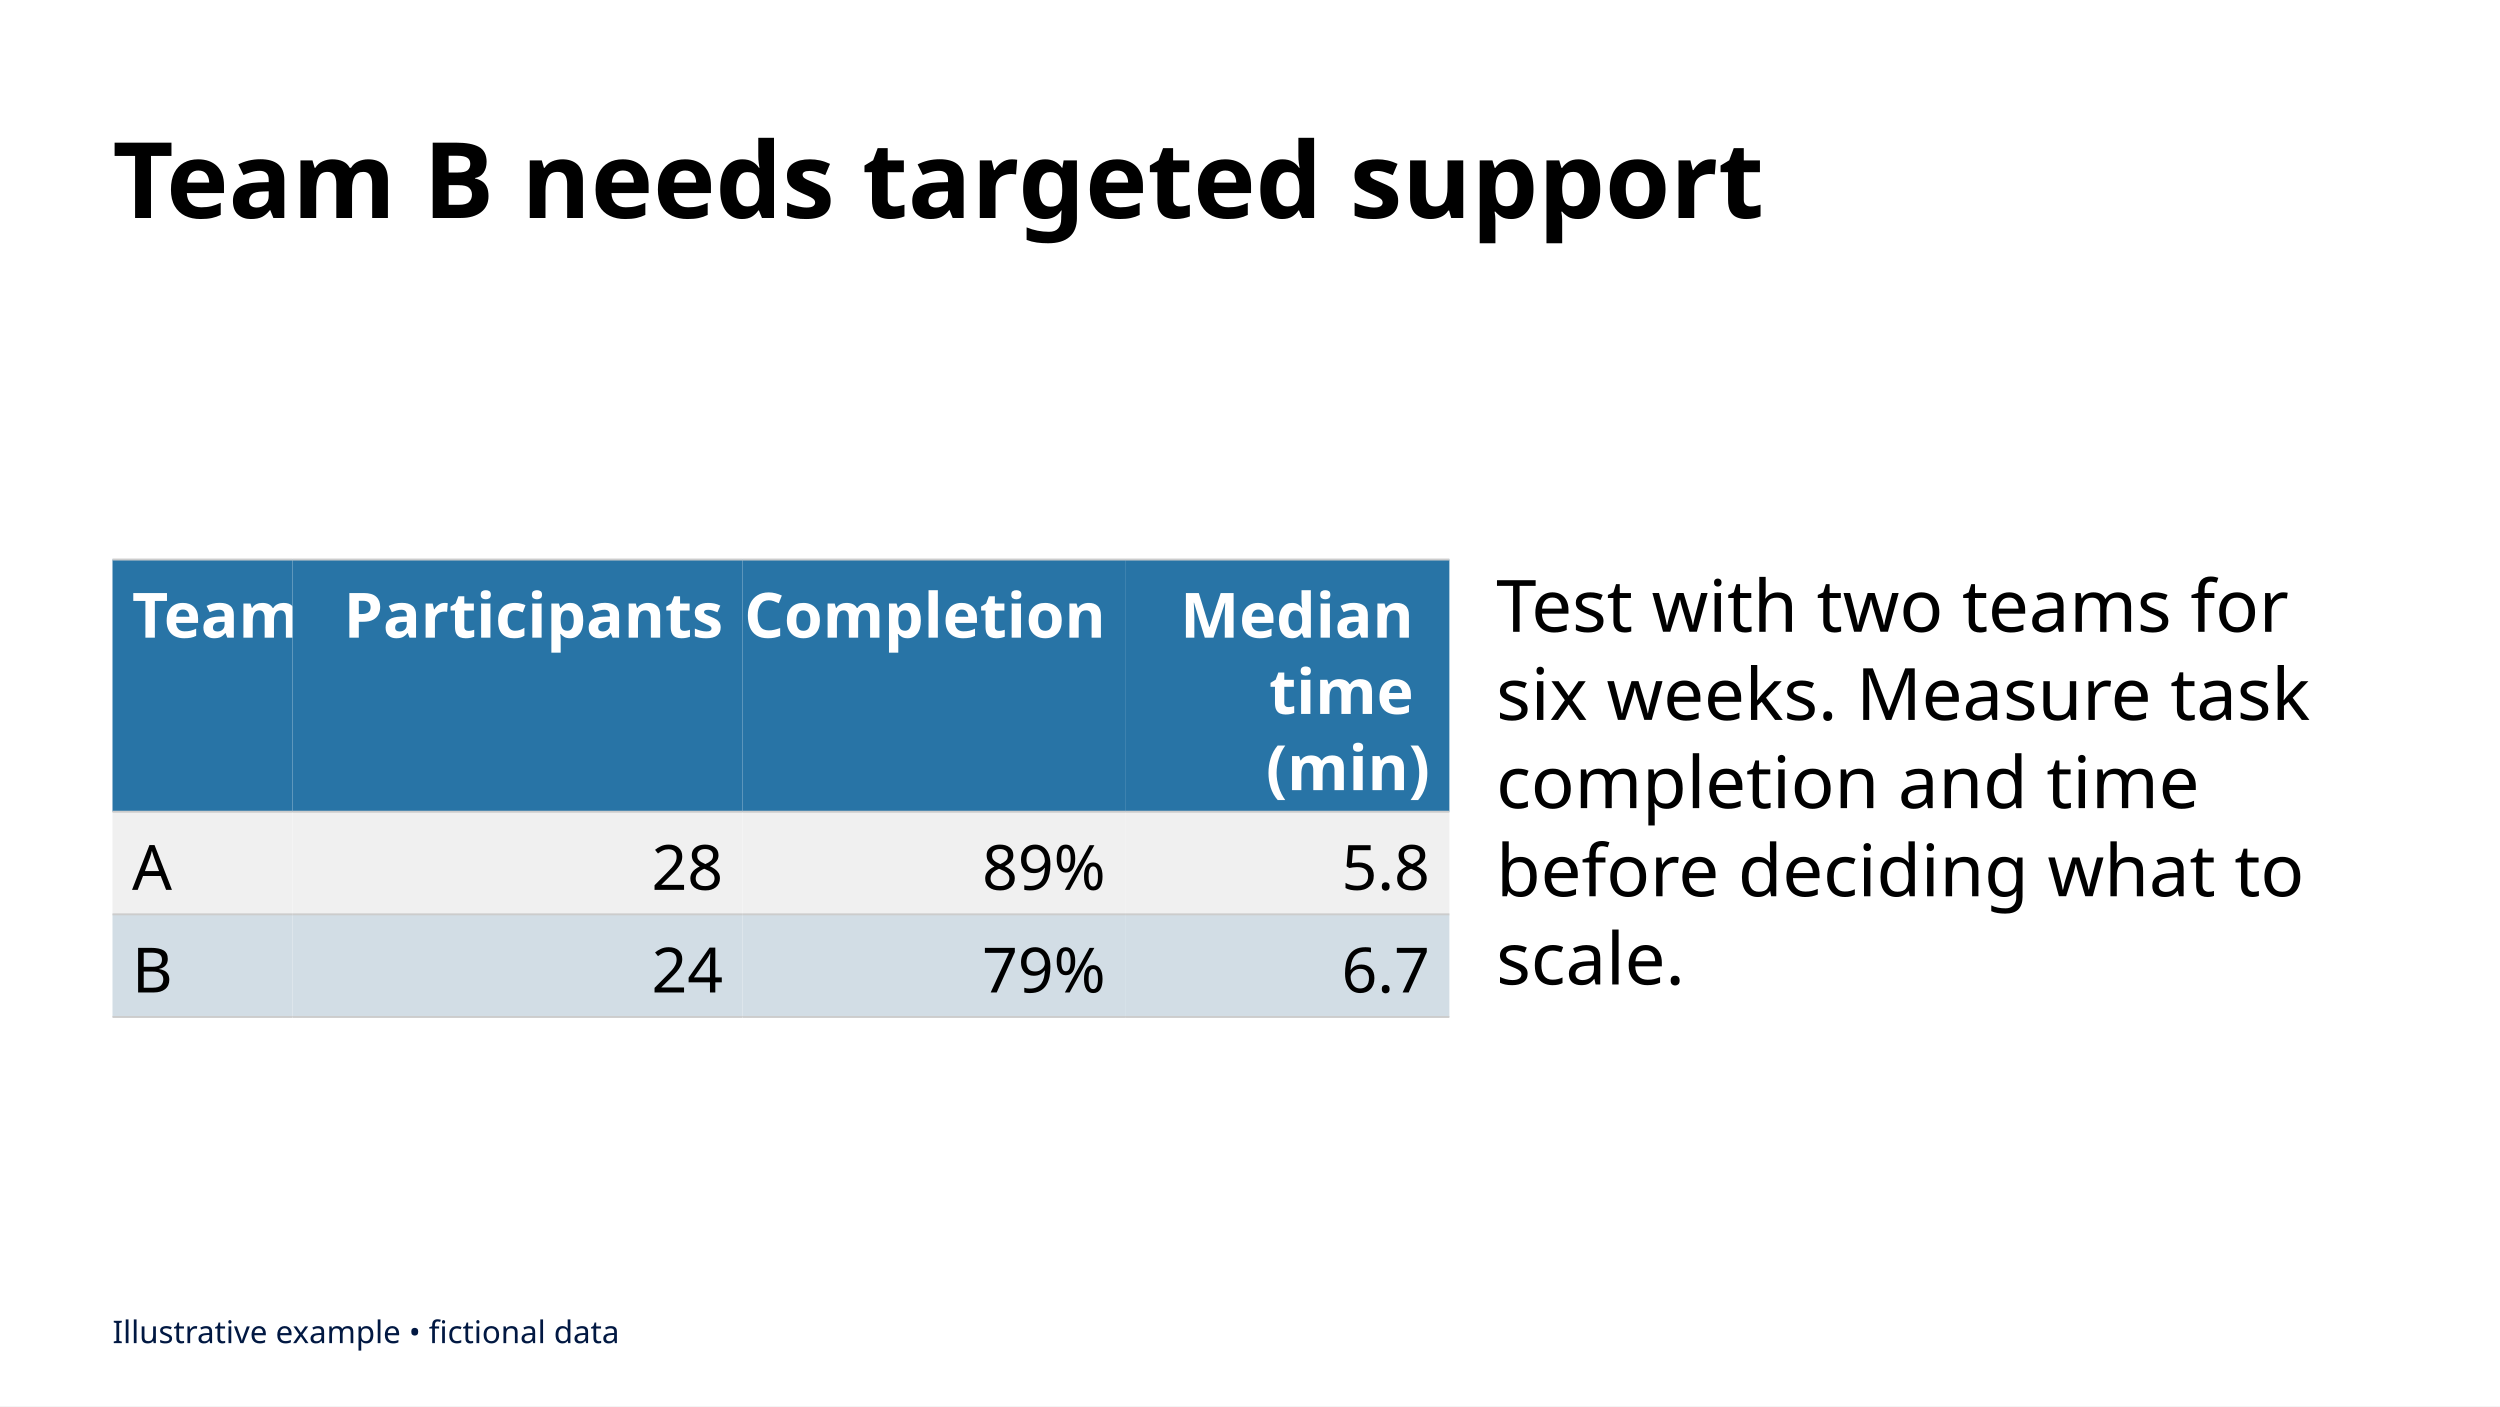
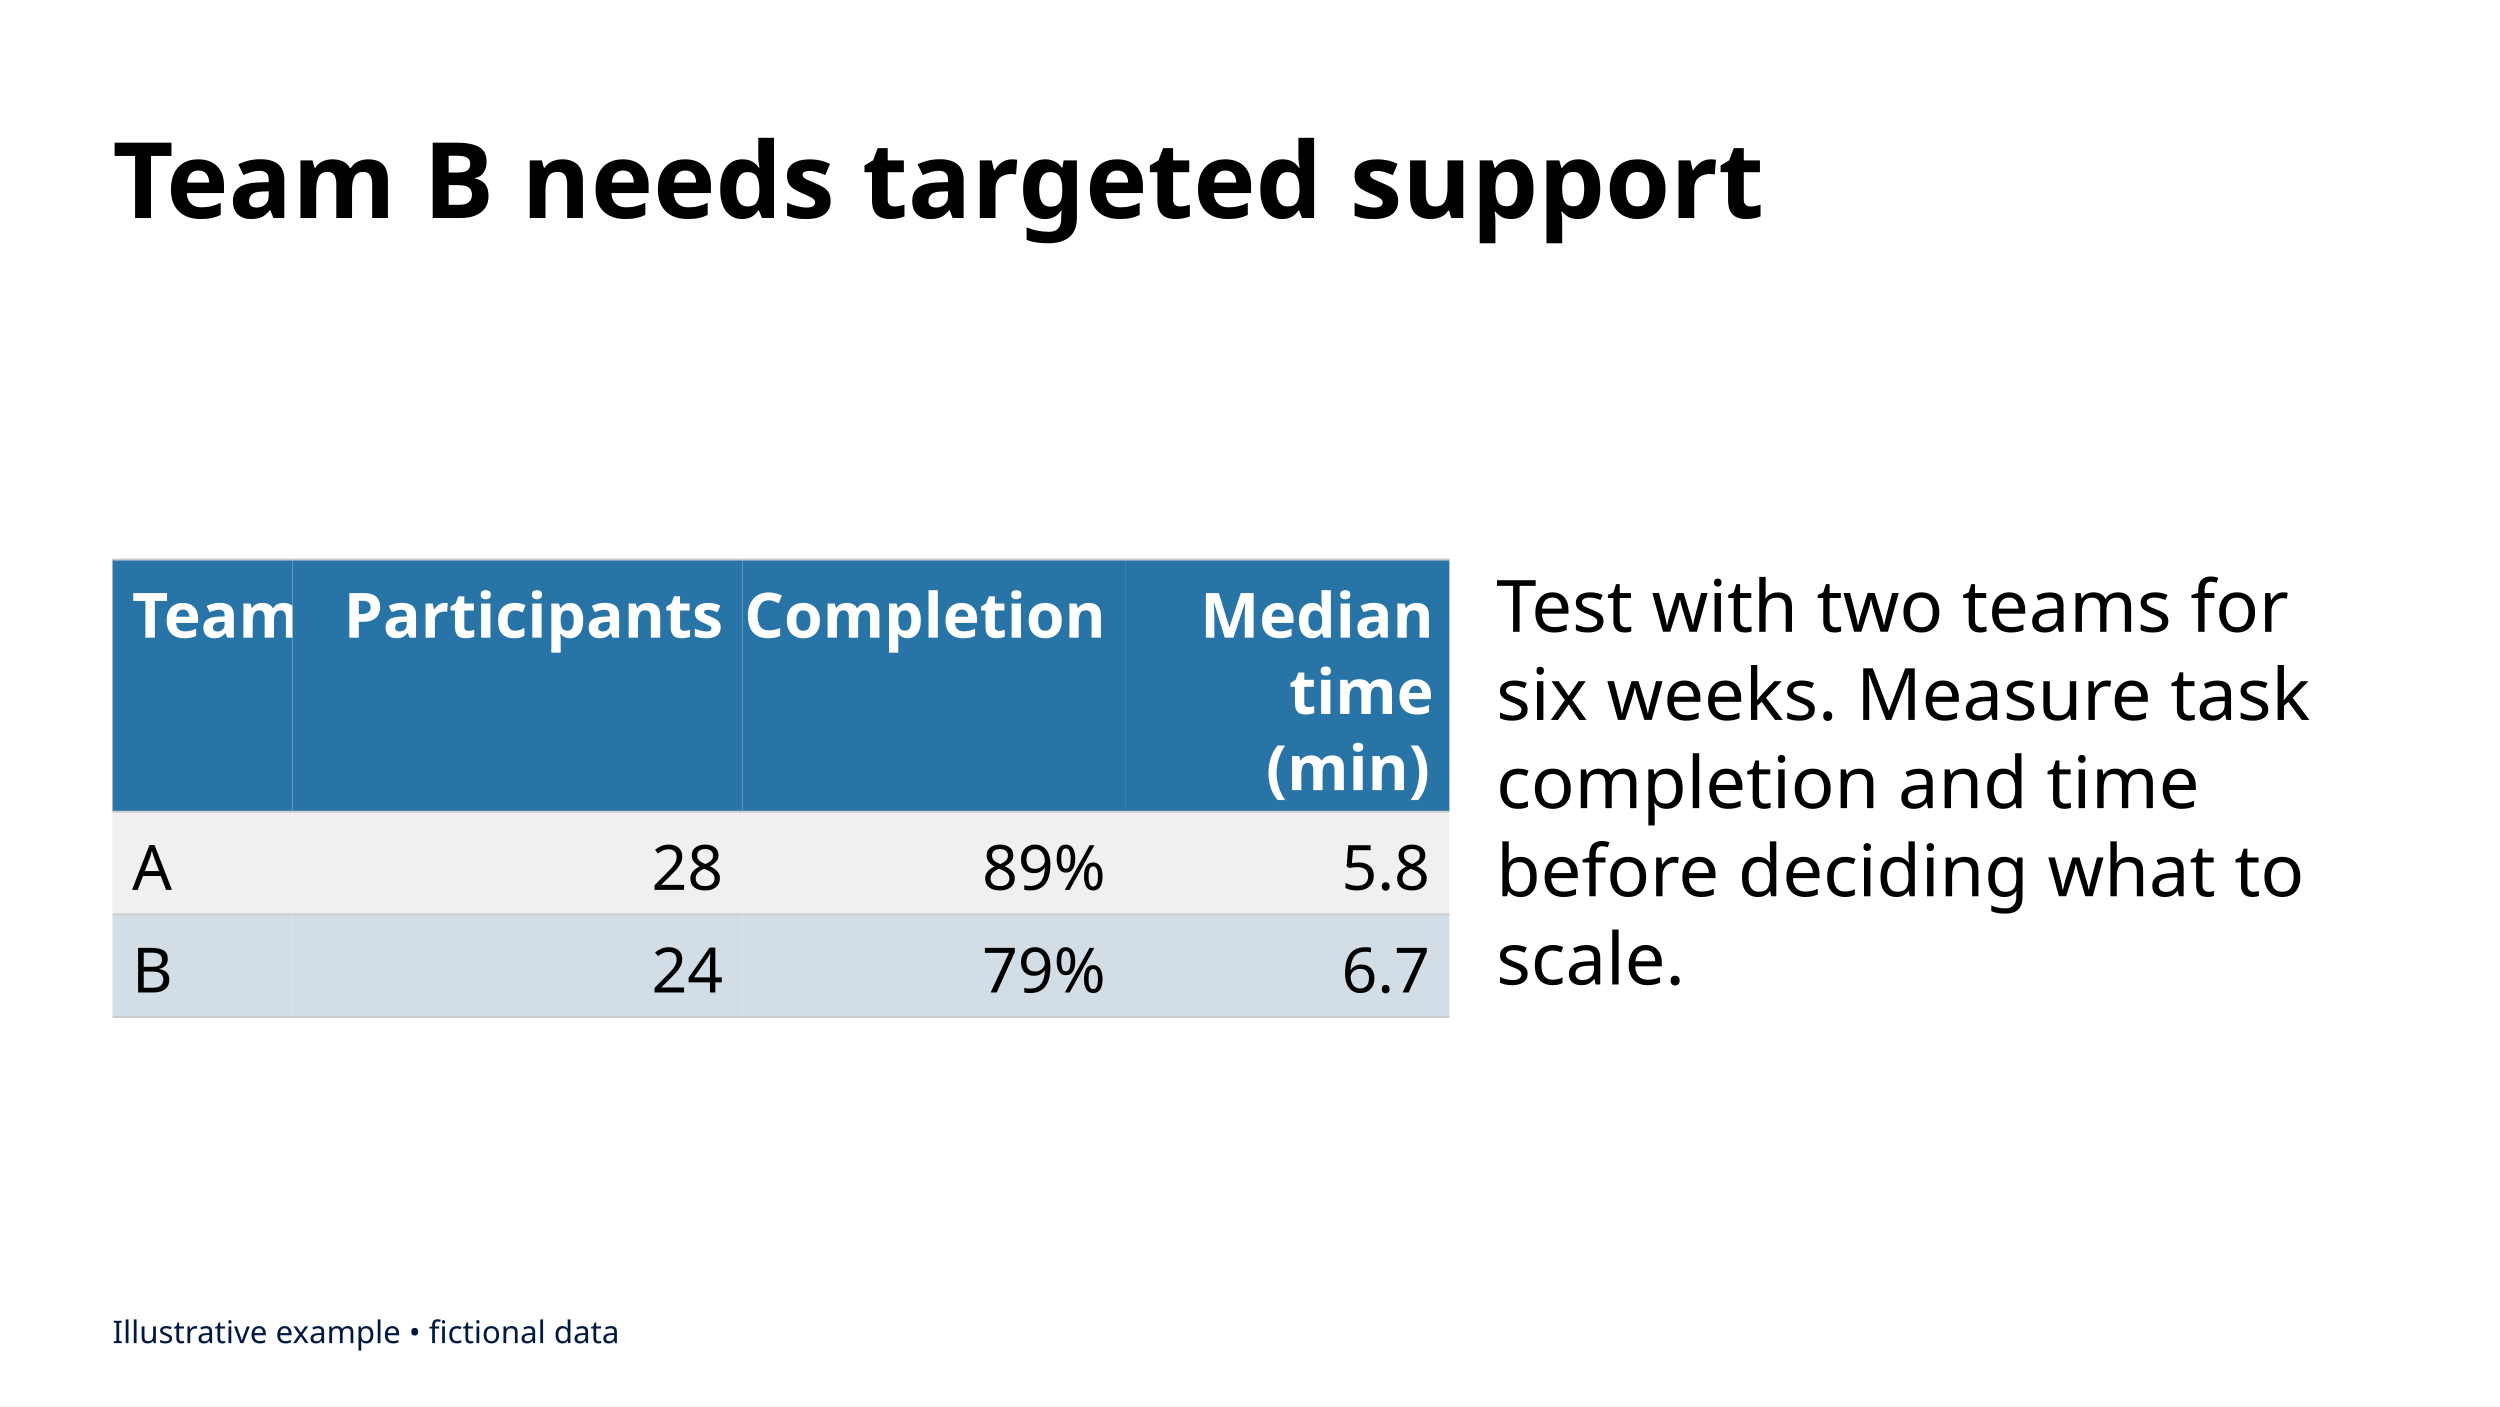
<svg xmlns="http://www.w3.org/2000/svg" aria-label="Team B needs targeted support" aria-roledescription="slide" height="720" role="group" viewBox="0 0 1280 720" width="1280">
  <rect aria-hidden="true" fill="#FFFFFF" height="720" opacity="1" width="1280" x="0" y="0" />
  <g>
    <text fill="#000000" font-family="Aptos Display, sans-serif" font-size="54" font-weight="700" style="white-space:pre" text-anchor="start" x="57.6" xml:space="preserve" y="111.6">Team B needs targeted support</text>
  </g>
  <g>
    <rect aria-hidden="true" fill="#2874A6" height="129.12" width="92.18" x="57.6" y="286.48" />
    <g>
      <text fill="#FFFFFF" font-family="Aptos, sans-serif" font-size="32" font-weight="700" style="white-space:pre" text-anchor="start" x="67.6" xml:space="preserve" y="326.48">Team</text>
    </g>
    <rect aria-hidden="true" fill="#2874A6" height="129.12" width="230.42" x="149.78" y="286.48" />
    <g>
      <text fill="#FFFFFF" font-family="Aptos, sans-serif" font-size="32" font-weight="700" style="white-space:pre" text-anchor="end" x="370.2" xml:space="preserve" y="326.48">Participants</text>
    </g>
    <rect aria-hidden="true" fill="#2874A6" height="129.12" width="195.86" x="380.2" y="286.48" />
    <g>
      <text fill="#FFFFFF" font-family="Aptos, sans-serif" font-size="32" font-weight="700" style="white-space:pre" text-anchor="end" x="566.06" xml:space="preserve" y="326.48">Completion</text>
    </g>
    <rect aria-hidden="true" fill="#2874A6" height="129.12" width="166.02" x="576.06" y="286.48" />
    <g>
-       <text fill="#FFFFFF" font-family="Aptos, sans-serif" font-size="32" font-weight="700" style="white-space:pre" text-anchor="end" x="732.08" xml:space="preserve" y="326.48">Median </text>
-       <text fill="#FFFFFF" font-family="Aptos, sans-serif" font-size="32" font-weight="700" style="white-space:pre" text-anchor="end" x="732.08" xml:space="preserve" y="365.52">time </text>
+       <text fill="#FFFFFF" font-family="Aptos, sans-serif" font-size="32" font-weight="700" style="white-space:pre" text-anchor="end" x="742.32" xml:space="preserve" y="326.48">Median </text>
+       <text fill="#FFFFFF" font-family="Aptos, sans-serif" font-size="32" font-weight="700" style="white-space:pre" text-anchor="end" x="742.32" xml:space="preserve" y="365.52">time </text>
      <text fill="#FFFFFF" font-family="Aptos, sans-serif" font-size="32" font-weight="700" style="white-space:pre" text-anchor="end" x="732.08" xml:space="preserve" y="404.56">(min)</text>
    </g>
    <rect aria-hidden="true" fill="#F0F0F0" height="52.54" width="92.18" x="57.6" y="415.6" />
    <g>
      <text fill="#000000" font-family="Aptos, sans-serif" font-size="32" font-weight="400" style="white-space:pre" text-anchor="start" x="67.6" xml:space="preserve" y="455.6">A</text>
    </g>
    <rect aria-hidden="true" fill="#F0F0F0" height="52.54" width="230.42" x="149.78" y="415.6" />
    <g>
      <text fill="#000000" font-family="Aptos, sans-serif" font-size="32" font-weight="400" style="white-space:pre" text-anchor="end" x="370.2" xml:space="preserve" y="455.6">28</text>
    </g>
    <rect aria-hidden="true" fill="#F0F0F0" height="52.54" width="195.86" x="380.2" y="415.6" />
    <g>
      <text fill="#000000" font-family="Aptos, sans-serif" font-size="32" font-weight="400" style="white-space:pre" text-anchor="end" x="566.06" xml:space="preserve" y="455.6">89%</text>
    </g>
    <rect aria-hidden="true" fill="#F0F0F0" height="52.54" width="166.02" x="576.06" y="415.6" />
    <g>
      <text fill="#000000" font-family="Aptos, sans-serif" font-size="32" font-weight="400" style="white-space:pre" text-anchor="end" x="732.08" xml:space="preserve" y="455.6">5.8</text>
    </g>
    <rect aria-hidden="true" fill="#D2DDE5" height="52.54" width="92.18" x="57.6" y="468.14" />
    <g>
      <text fill="#000000" font-family="Aptos, sans-serif" font-size="32" font-weight="400" style="white-space:pre" text-anchor="start" x="67.6" xml:space="preserve" y="508.14">B</text>
    </g>
    <rect aria-hidden="true" fill="#D2DDE5" height="52.54" width="230.42" x="149.78" y="468.14" />
    <g>
      <text fill="#000000" font-family="Aptos, sans-serif" font-size="32" font-weight="400" style="white-space:pre" text-anchor="end" x="370.2" xml:space="preserve" y="508.14">24</text>
    </g>
    <rect aria-hidden="true" fill="#D2DDE5" height="52.54" width="195.86" x="380.2" y="468.14" />
    <g>
      <text fill="#000000" font-family="Aptos, sans-serif" font-size="32" font-weight="400" style="white-space:pre" text-anchor="end" x="566.06" xml:space="preserve" y="508.14">79%</text>
    </g>
    <rect aria-hidden="true" fill="#D2DDE5" height="52.54" width="166.02" x="576.06" y="468.14" />
    <g>
      <text fill="#000000" font-family="Aptos, sans-serif" font-size="32" font-weight="400" style="white-space:pre" text-anchor="end" x="732.08" xml:space="preserve" y="508.14">6.7</text>
    </g>
    <line aria-hidden="true" stroke="#CCCCCC" stroke-width="1" x1="57.6" x2="149.78" y1="286.48" y2="286.48" />
    <line aria-hidden="true" stroke="#CCCCCC" stroke-width="1" x1="57.6" x2="149.78" y1="415.6" y2="415.6" />
    <line aria-hidden="true" stroke="#CCCCCC" stroke-width="1" x1="149.78" x2="380.2" y1="286.48" y2="286.48" />
    <line aria-hidden="true" stroke="#CCCCCC" stroke-width="1" x1="149.78" x2="380.2" y1="415.6" y2="415.6" />
    <line aria-hidden="true" stroke="#CCCCCC" stroke-width="1" x1="380.2" x2="576.06" y1="286.48" y2="286.48" />
    <line aria-hidden="true" stroke="#CCCCCC" stroke-width="1" x1="380.2" x2="576.06" y1="415.6" y2="415.6" />
    <line aria-hidden="true" stroke="#CCCCCC" stroke-width="1" x1="576.06" x2="742.08" y1="286.48" y2="286.48" />
    <line aria-hidden="true" stroke="#CCCCCC" stroke-width="1" x1="576.06" x2="742.08" y1="415.6" y2="415.6" />
    <line aria-hidden="true" stroke="#CCCCCC" stroke-width="1" x1="57.6" x2="149.78" y1="468.14" y2="468.14" />
    <line aria-hidden="true" stroke="#CCCCCC" stroke-width="1" x1="149.78" x2="380.2" y1="468.14" y2="468.14" />
    <line aria-hidden="true" stroke="#CCCCCC" stroke-width="1" x1="380.2" x2="576.06" y1="468.14" y2="468.14" />
    <line aria-hidden="true" stroke="#CCCCCC" stroke-width="1" x1="576.06" x2="742.08" y1="468.14" y2="468.14" />
    <line aria-hidden="true" stroke="#CCCCCC" stroke-width="1" x1="57.6" x2="149.78" y1="520.68" y2="520.68" />
    <line aria-hidden="true" stroke="#CCCCCC" stroke-width="1" x1="149.78" x2="380.2" y1="520.68" y2="520.68" />
    <line aria-hidden="true" stroke="#CCCCCC" stroke-width="1" x1="380.2" x2="576.06" y1="520.68" y2="520.68" />
    <line aria-hidden="true" stroke="#CCCCCC" stroke-width="1" x1="576.06" x2="742.08" y1="520.68" y2="520.68" />
  </g>
  <g>
    <text fill="#000000" font-family="Aptos, sans-serif" font-size="37" font-weight="400" style="white-space:pre" text-anchor="start" x="766.08" xml:space="preserve" y="323.48">Test with two teams for </text>
    <text fill="#000000" font-family="Aptos, sans-serif" font-size="37" font-weight="400" style="white-space:pre" text-anchor="start" x="766.08" xml:space="preserve" y="368.62">six weeks. Measure task </text>
    <text fill="#000000" font-family="Aptos, sans-serif" font-size="37" font-weight="400" style="white-space:pre" text-anchor="start" x="766.08" xml:space="preserve" y="413.76">completion and time </text>
    <text fill="#000000" font-family="Aptos, sans-serif" font-size="37" font-weight="400" style="white-space:pre" text-anchor="start" x="766.08" xml:space="preserve" y="458.9">before deciding what to </text>
    <text fill="#000000" font-family="Aptos, sans-serif" font-size="37" font-weight="400" style="white-space:pre" text-anchor="start" x="766.08" xml:space="preserve" y="504.04">scale.</text>
  </g>
  <g />
  <g>
    <g>
      <g>
        <text fill="#011842" font-family="Aptos, sans-serif" font-size="16" font-weight="400" style="white-space:pre" text-anchor="start" x="57.6" xml:space="preserve" y="687.68">Illustrative example • fictional data</text>
      </g>
    </g>
  </g>
</svg>
